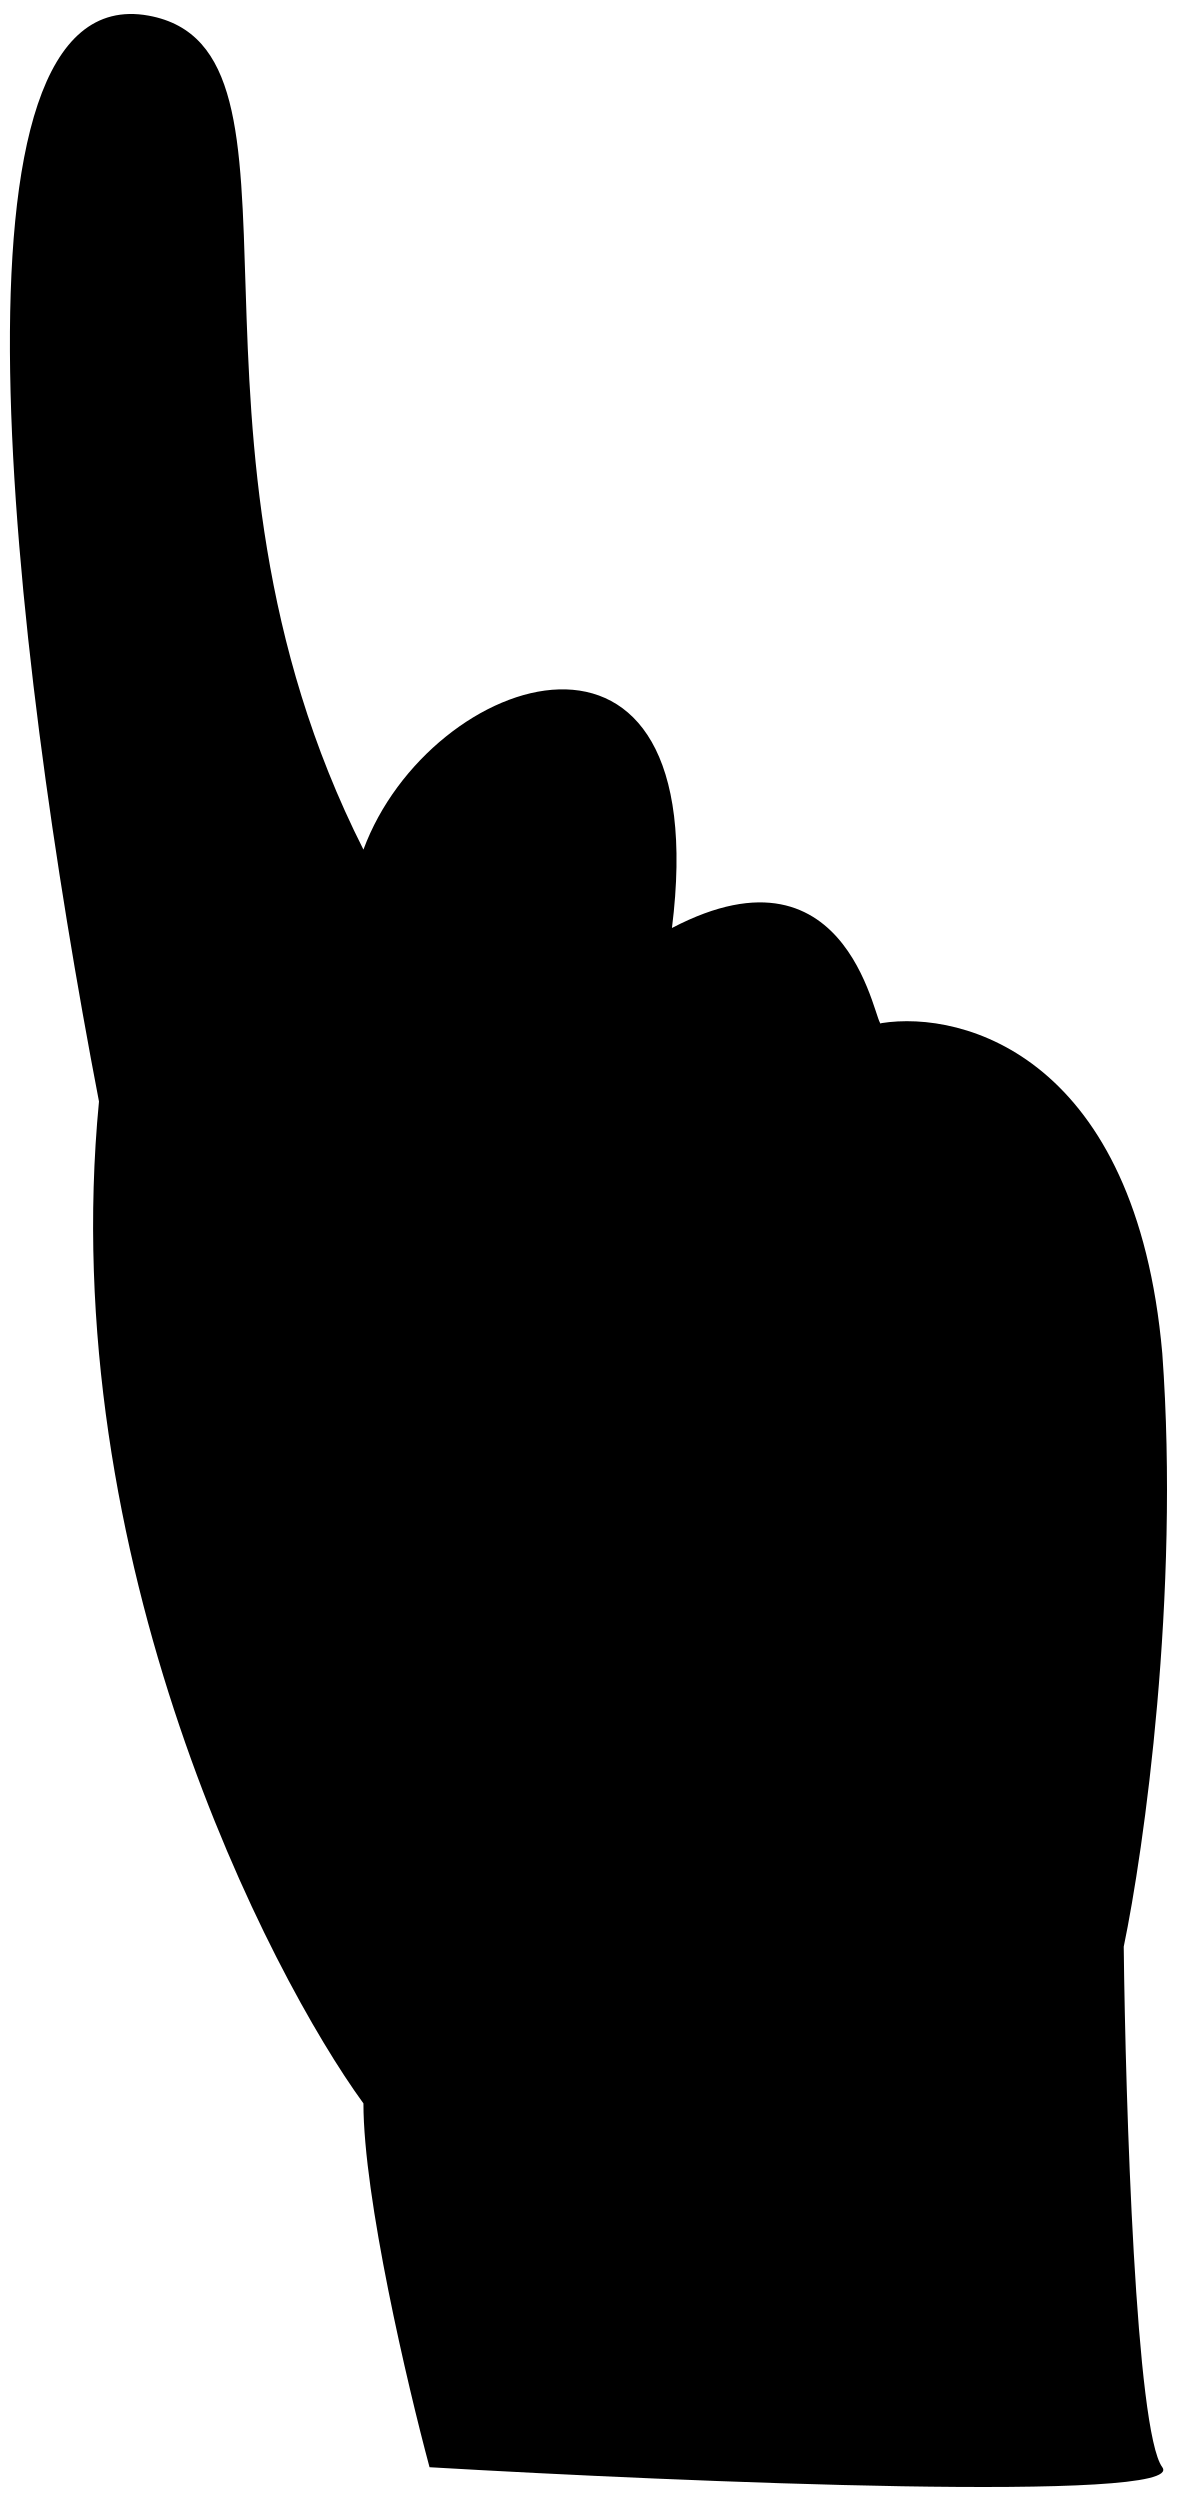
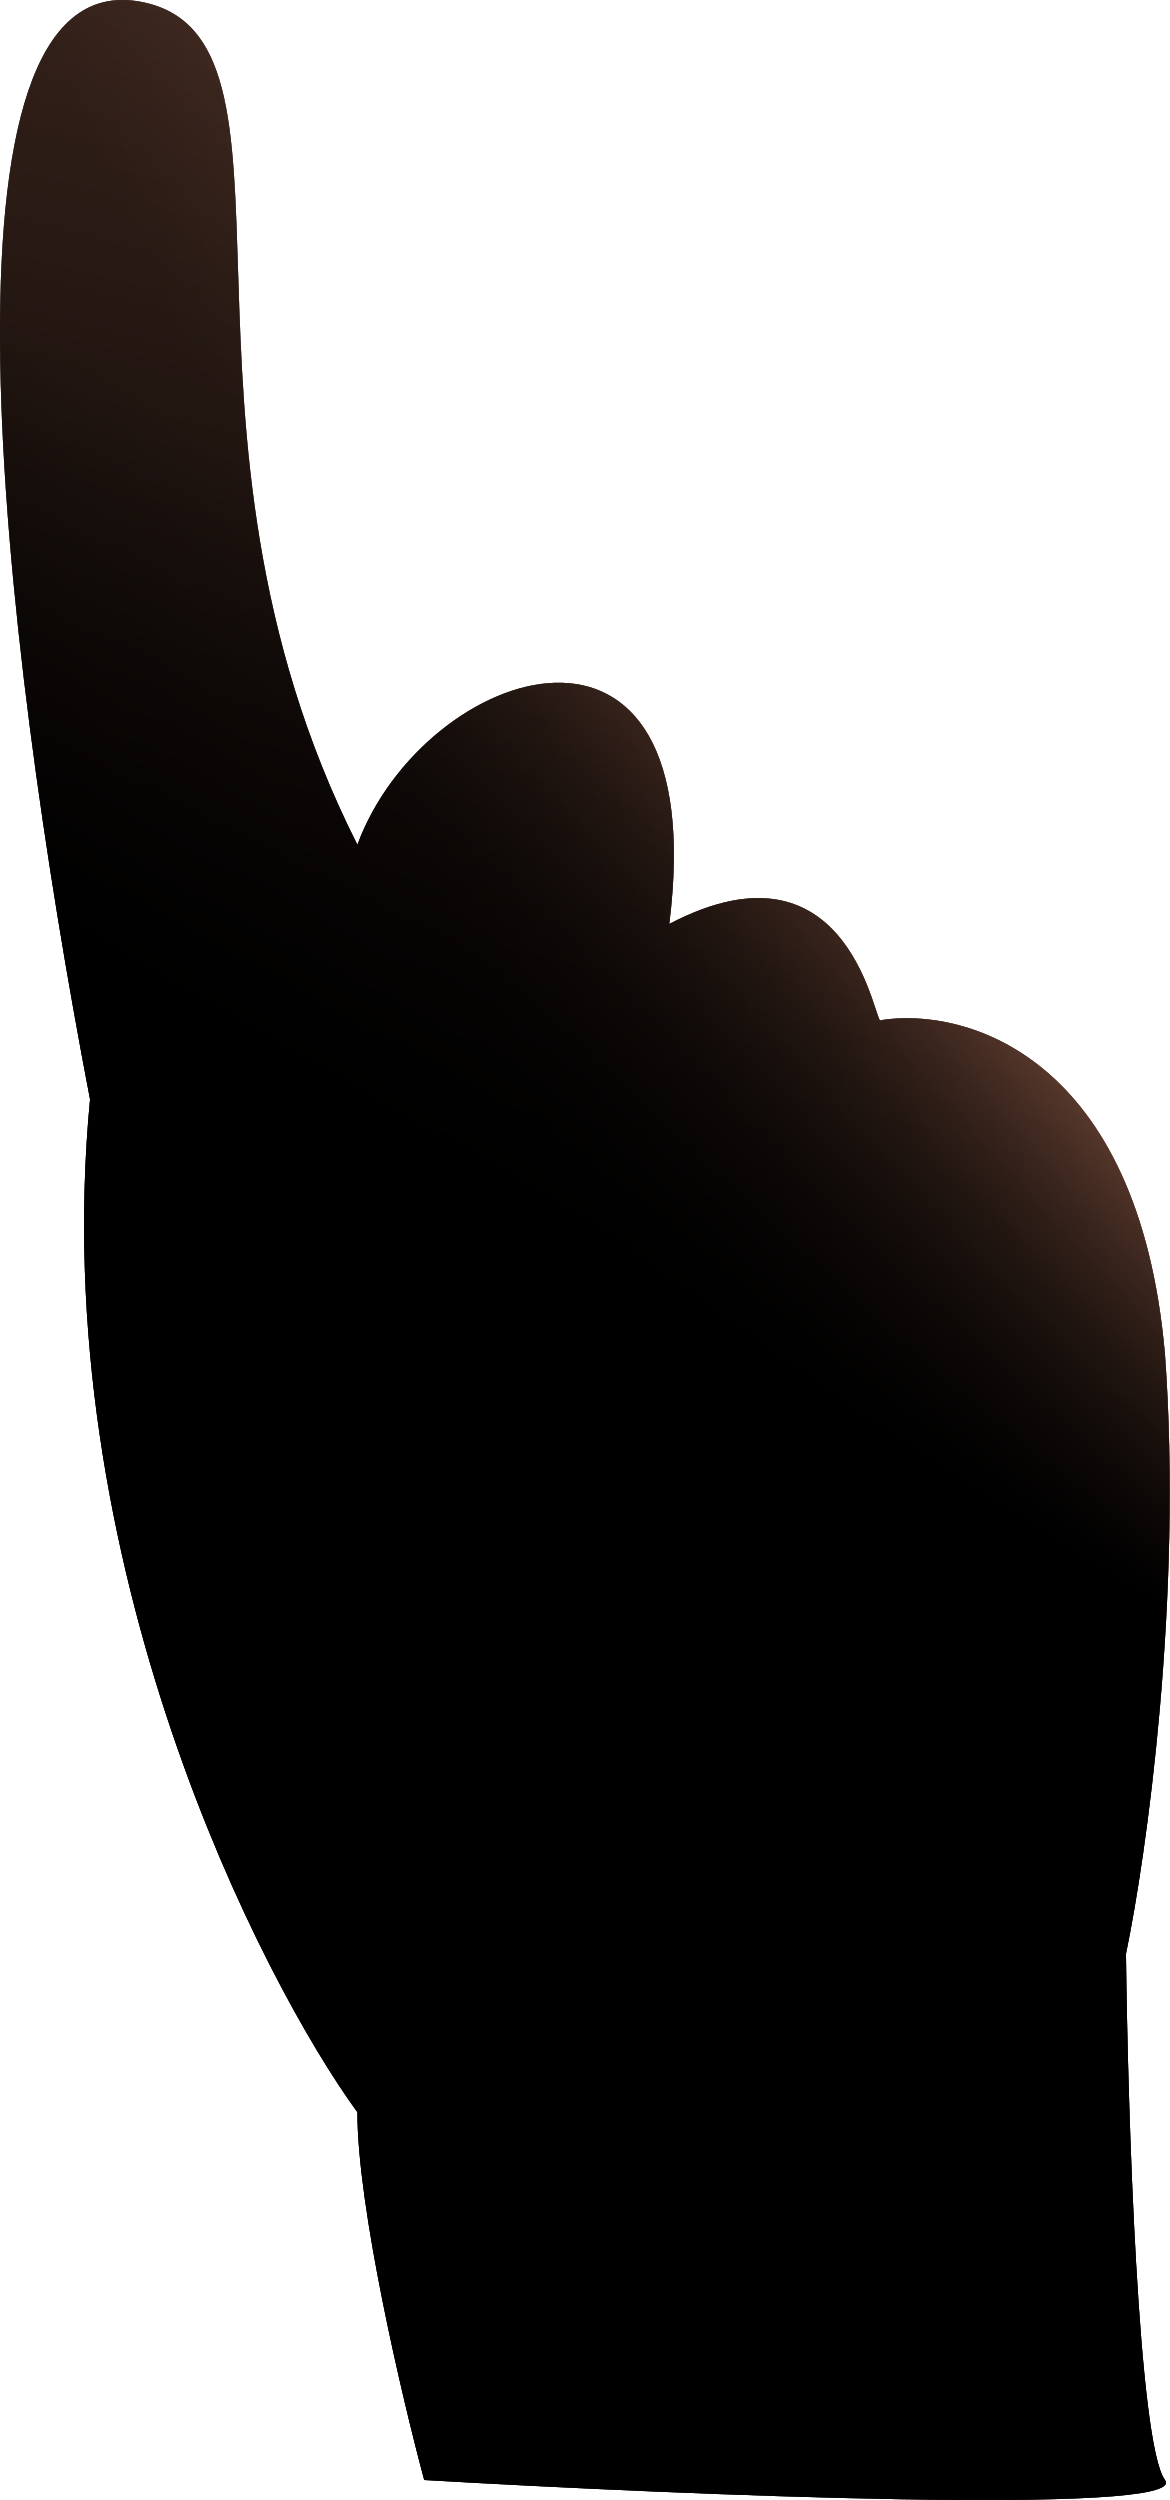
- <svg xmlns="http://www.w3.org/2000/svg" width="56" height="118" viewBox="0 0 56 118" fill="none">
-   <path d="M17.154 99.281C17.154 103.719 19.234 112.578 20.274 116.453C32.323 117.158 56.108 118.144 54.86 116.453C53.612 114.762 53.127 99.369 53.04 91.883C53.993 87.304 55.692 75.292 54.86 63.88C53.632 49.918 45.507 47.671 41.598 48.292C41.338 48.821 40.298 39.31 31.716 43.801C33.797 27.157 20.274 31.648 17.154 40.102C7.272 20.552 15.594 2.303 7.012 0.738C-3.129 -1.111 0.511 30.327 4.672 51.991C2.592 73.654 12.733 93.204 17.154 99.281Z" fill="black" />
+ <svg xmlns="http://www.w3.org/2000/svg" width="51" height="109" viewBox="0 0 51 109" fill="none">
+   <path d="M15.582 92.093C15.582 96.237 17.524 104.51 18.496 108.128C29.747 108.786 51.958 109.707 50.792 108.128C49.626 106.549 49.173 92.175 49.092 85.185C49.983 80.909 51.569 69.692 50.792 59.035C49.645 45.997 42.058 43.899 38.408 44.479C38.165 44.973 37.194 36.091 29.18 40.285C31.123 24.743 18.496 28.937 15.582 36.831C6.354 18.576 14.125 1.534 6.111 0.073C-3.359 -1.654 0.041 27.703 3.926 47.933C1.983 68.162 11.454 86.418 15.582 92.093Z" fill="black" />
+   <path d="M15.582 92.093C15.582 96.237 17.524 104.51 18.496 108.128C29.747 108.786 51.958 109.707 50.792 108.128C49.626 106.549 49.173 92.175 49.092 85.185C49.983 80.909 51.569 69.692 50.792 59.035C49.645 45.997 42.058 43.899 38.408 44.479C38.165 44.973 37.194 36.091 29.18 40.285C31.123 24.743 18.496 28.937 15.582 36.831C6.354 18.576 14.125 1.534 6.111 0.073C-3.359 -1.654 0.041 27.703 3.926 47.933C1.983 68.162 11.454 86.418 15.582 92.093Z" fill="url(#paint0_linear)" />
+   <path d="M15.582 92.093C15.582 96.237 17.524 104.51 18.496 108.128C29.747 108.786 51.958 109.707 50.792 108.128C49.626 106.549 49.173 92.175 49.092 85.185C49.983 80.909 51.569 69.692 50.792 59.035C49.645 45.997 42.058 43.899 38.408 44.479C38.165 44.973 37.194 36.091 29.18 40.285C31.123 24.743 18.496 28.937 15.582 36.831C6.354 18.576 14.125 1.534 6.111 0.073C-3.359 -1.654 0.041 27.703 3.926 47.933C1.983 68.162 11.454 86.418 15.582 92.093Z" fill="url(#paint1_linear)" />
+   <path d="M15.582 92.093C15.582 96.237 17.524 104.51 18.496 108.128C29.747 108.786 51.958 109.707 50.792 108.128C49.626 106.549 49.173 92.175 49.092 85.185C49.983 80.909 51.569 69.692 50.792 59.035C49.645 45.997 42.058 43.899 38.408 44.479C38.165 44.973 37.194 36.091 29.18 40.285C31.123 24.743 18.496 28.937 15.582 36.831C6.354 18.576 14.125 1.534 6.111 0.073C-3.359 -1.654 0.041 27.703 3.926 47.933C1.983 68.162 11.454 86.418 15.582 92.093Z" fill="url(#paint2_linear)" />
+   <defs>
+     <linearGradient id="paint0_linear" x1="16" y1="32.5" x2="37" y2="22.5" gradientUnits="userSpaceOnUse">
+       <stop stop-opacity="0.25" />
+       <stop offset="1" stop-color="#FCA27F" />
+     </linearGradient>
+     <linearGradient id="paint1_linear" x1="-14" y1="65" x2="21.5" y2="-77" gradientUnits="userSpaceOnUse">
+       <stop stop-opacity="0.25" />
+       <stop offset="1" stop-color="#FCA27F" />
+     </linearGradient>
+     <linearGradient id="paint2_linear" x1="26" y1="29.5" x2="3" y2="67.5" gradientUnits="userSpaceOnUse">
+       <stop stop-opacity="0.25" />
+       <stop offset="0.493" />
+     </linearGradient>
+   </defs>
</svg>
